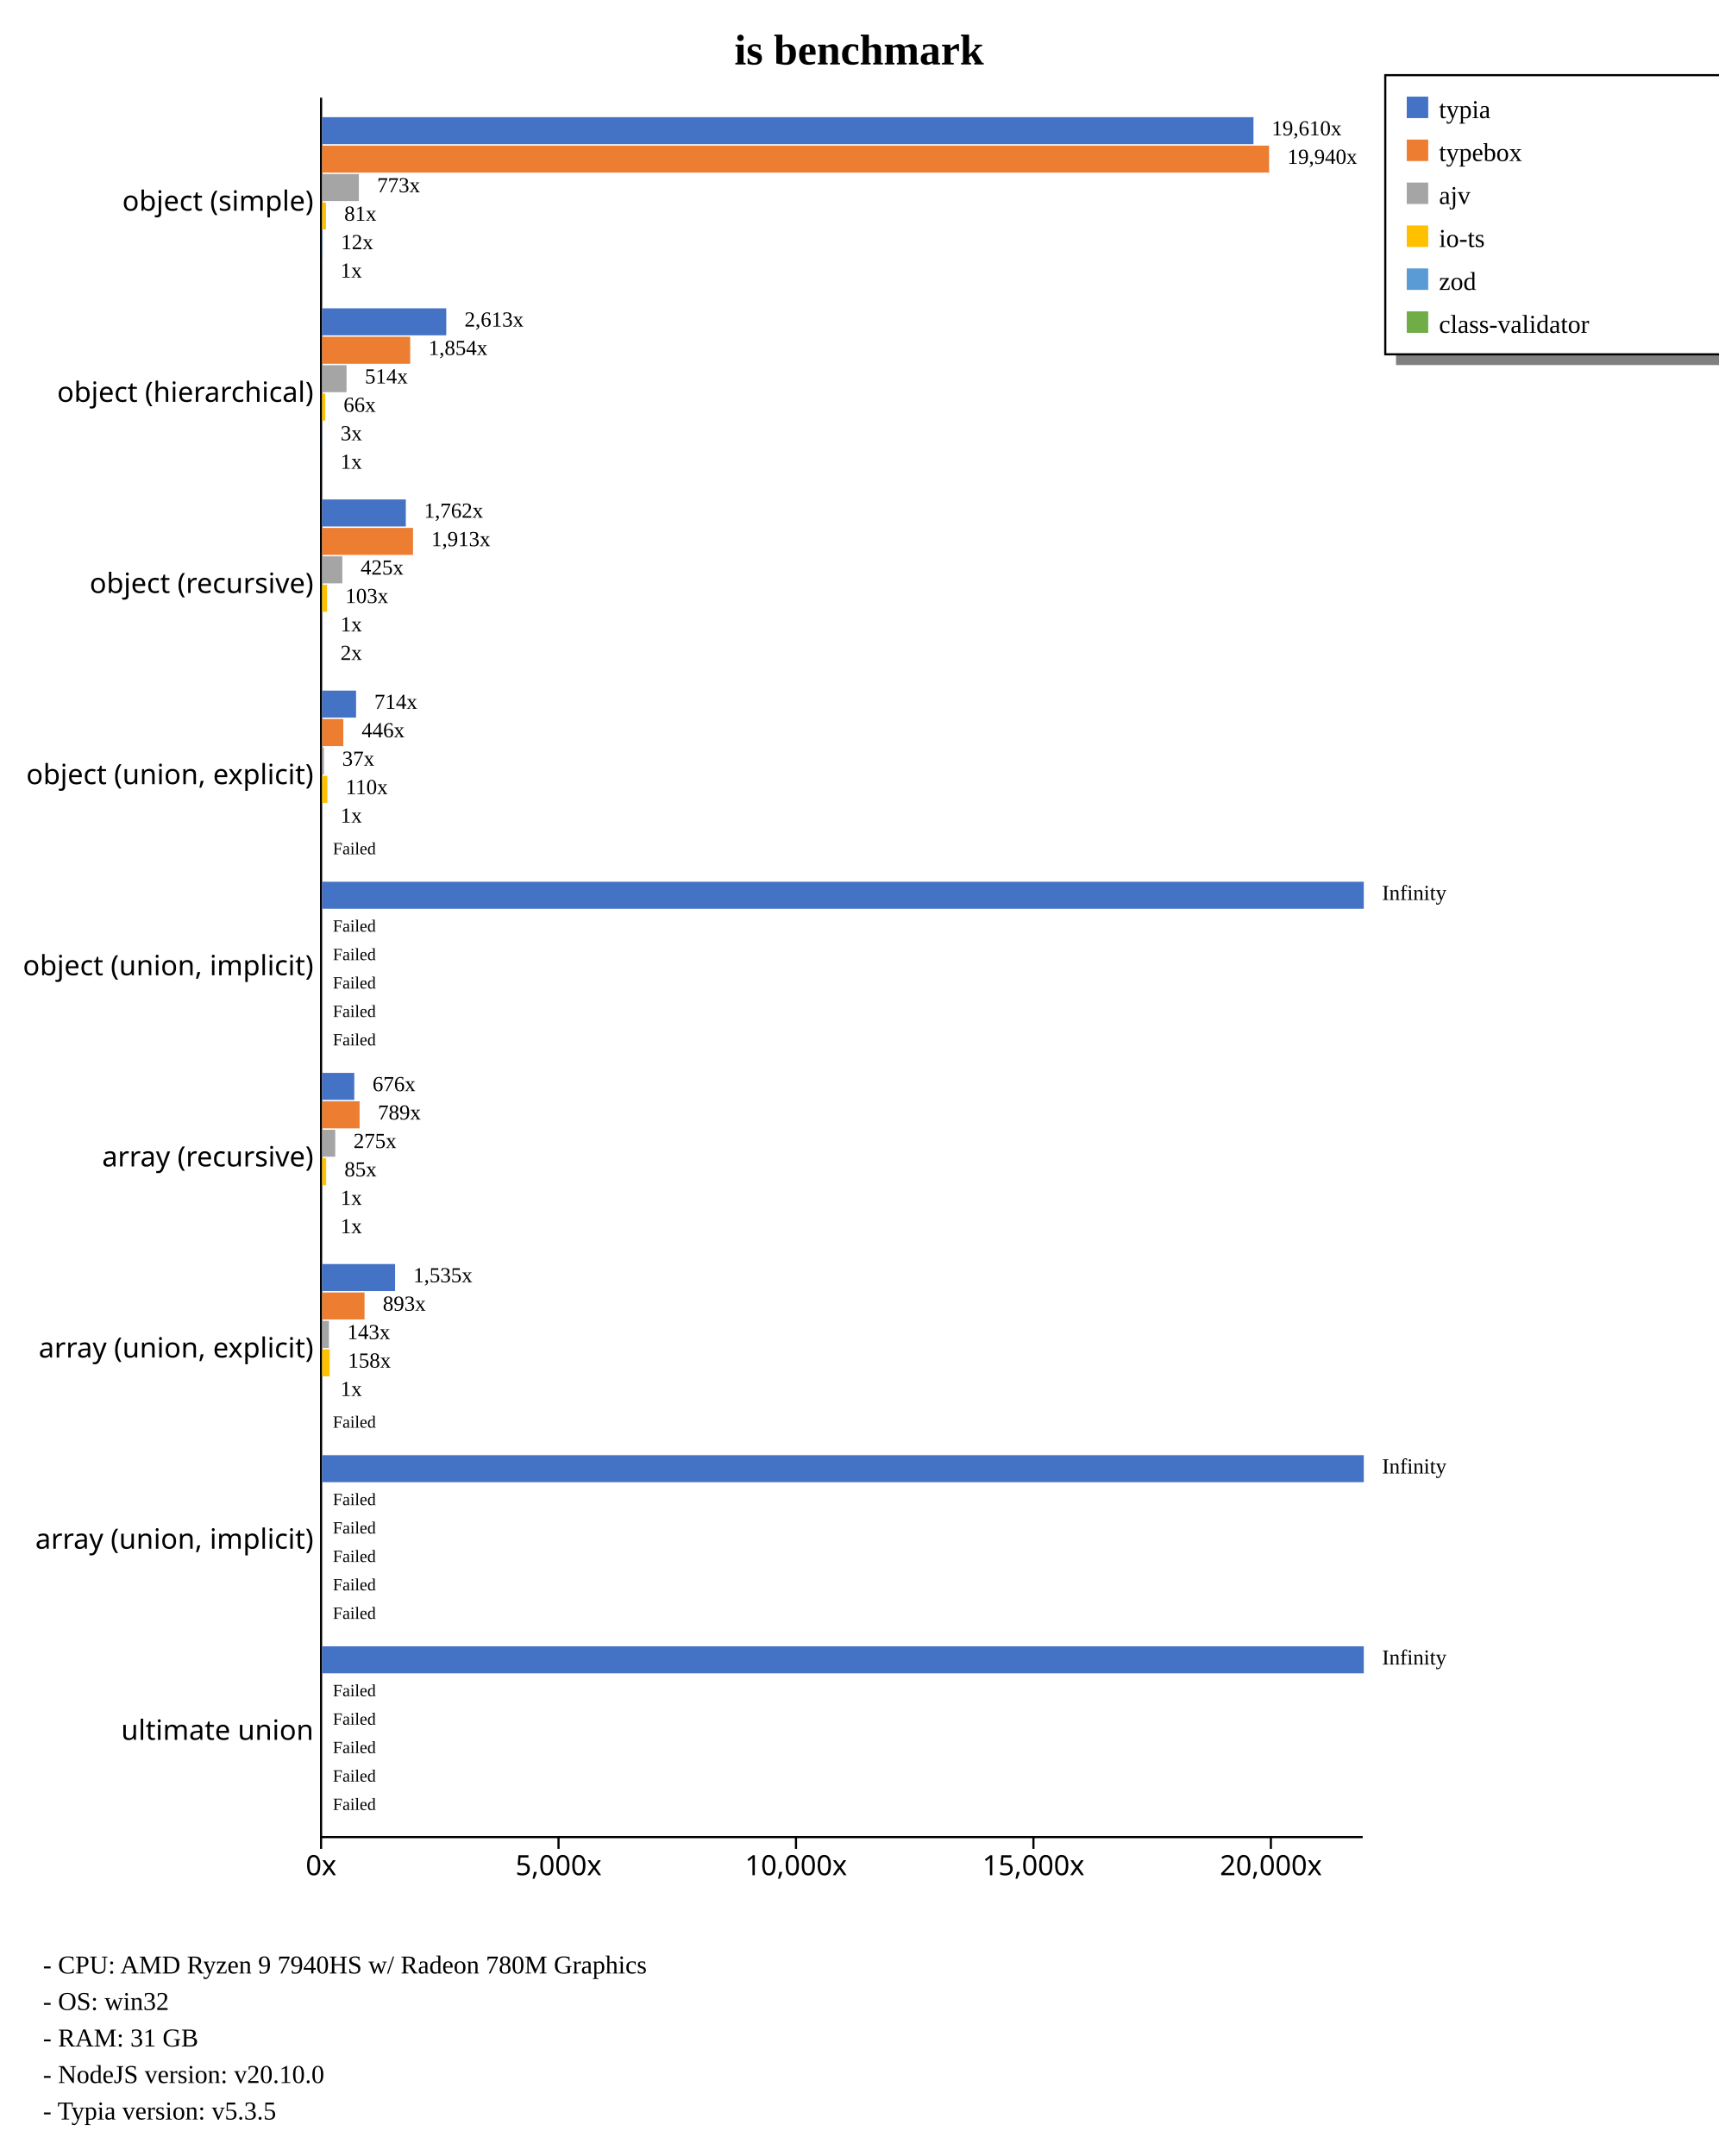
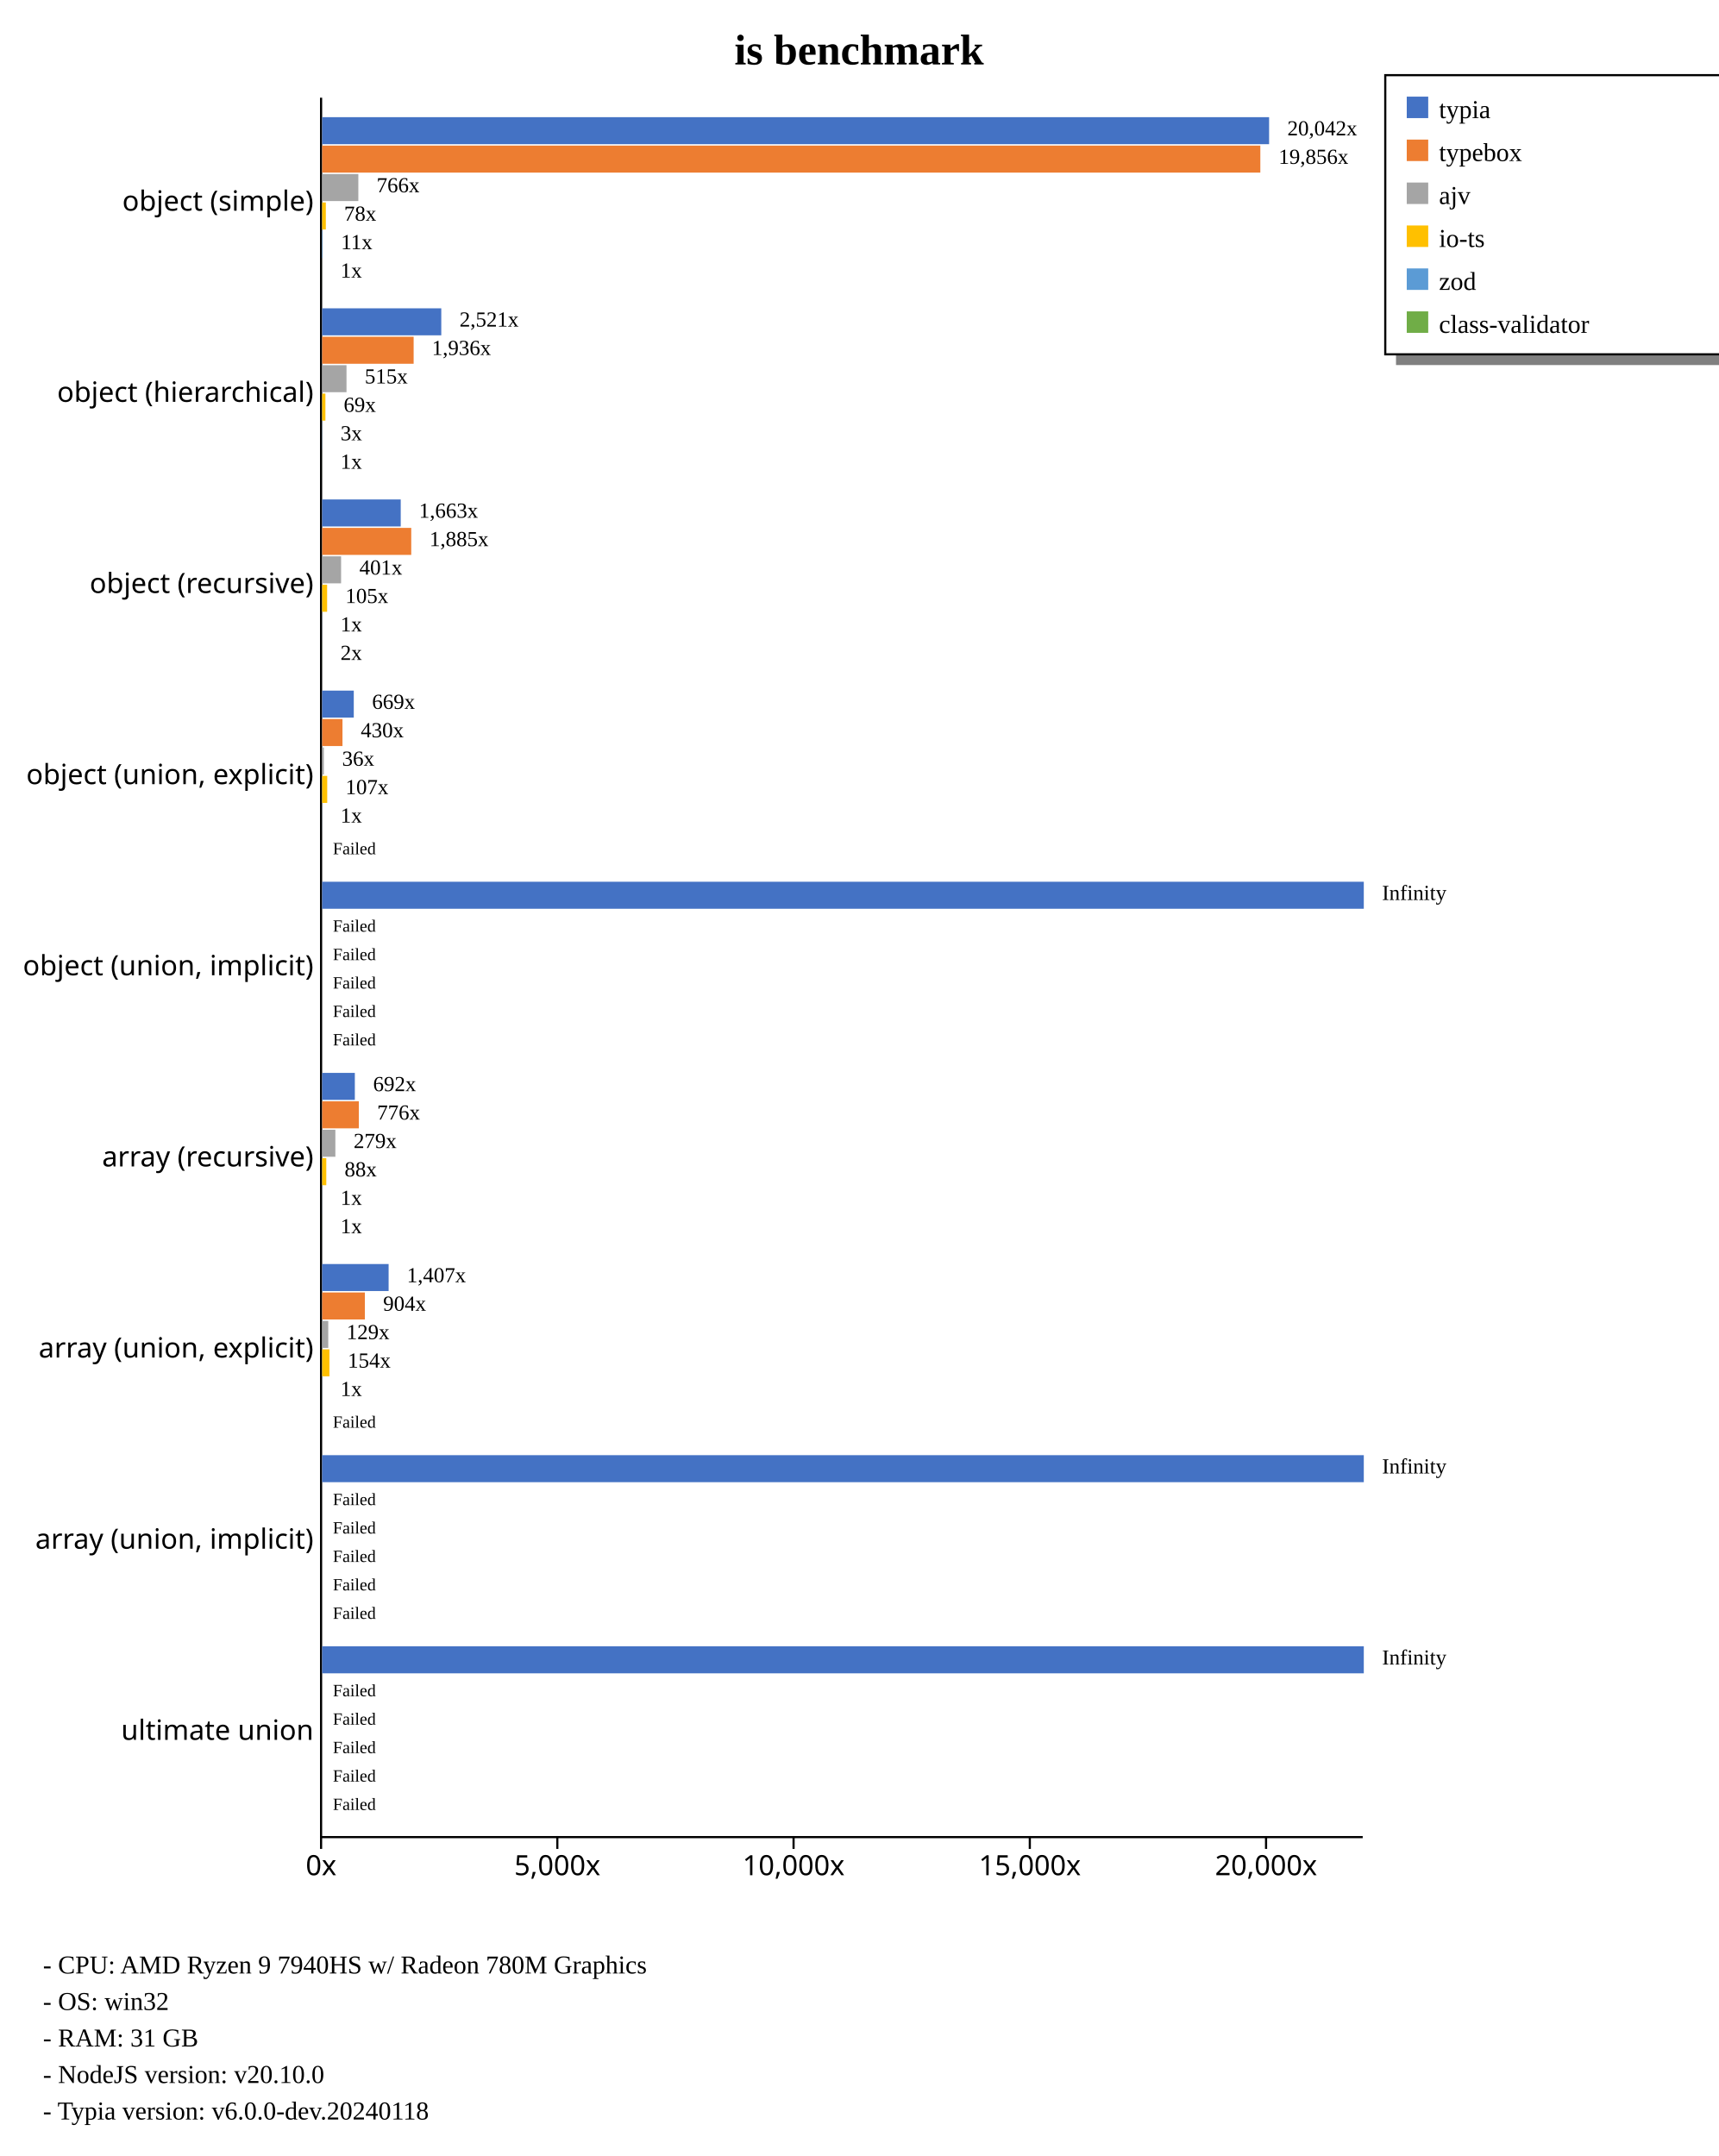
<svg xmlns="http://www.w3.org/2000/svg" width="800" height="1004" style="background-color: white;">
  <g class="y axis" transform="translate(149,45)" fill="none" font-size="10" font-family="sans-serif" text-anchor="end" style="font-size: 13px;">
    <path class="domain" stroke="currentColor" d="M0.5,0.5V810.5" />
    <g class="tick" opacity="1" transform="translate(0,48.95604)" style="font-size: 13px;">
      <line stroke="currentColor" x2="0" />
      <text fill="currentColor" x="-3" dy="0.32em">object (simple)    </text>
    </g>
    <g class="tick" opacity="1" transform="translate(0,137.967)" style="font-size: 13px;">
      <line stroke="currentColor" x2="0" />
      <text fill="currentColor" x="-3" dy="0.32em">object (hierarchical)    </text>
    </g>
    <g class="tick" opacity="1" transform="translate(0,226.978)" style="font-size: 13px;">
      <line stroke="currentColor" x2="0" />
      <text fill="currentColor" x="-3" dy="0.32em">object (recursive)    </text>
    </g>
    <g class="tick" opacity="1" transform="translate(0,315.989)" style="font-size: 13px;">
      <line stroke="currentColor" x2="0" />
      <text fill="currentColor" x="-3" dy="0.32em">object (union, explicit)    </text>
    </g>
    <g class="tick" opacity="1" transform="translate(0,405)" style="font-size: 13px;">
      <line stroke="currentColor" x2="0" />
      <text fill="currentColor" x="-3" dy="0.32em">object (union, implicit)    </text>
    </g>
    <g class="tick" opacity="1" transform="translate(0,494.011)" style="font-size: 13px;">
      <line stroke="currentColor" x2="0" />
      <text fill="currentColor" x="-3" dy="0.32em">array (recursive)    </text>
    </g>
    <g class="tick" opacity="1" transform="translate(0,583.022)" style="font-size: 13px;">
      <line stroke="currentColor" x2="0" />
      <text fill="currentColor" x="-3" dy="0.32em">array (union, explicit)    </text>
    </g>
    <g class="tick" opacity="1" transform="translate(0,672.033)" style="font-size: 13px;">
      <line stroke="currentColor" x2="0" />
      <text fill="currentColor" x="-3" dy="0.32em">array (union, implicit)    </text>
    </g>
    <g class="tick" opacity="1" transform="translate(0,761.044)" style="font-size: 13px;">
      <line stroke="currentColor" x2="0" />
      <text fill="currentColor" x="-3" dy="0.32em">ultimate union    </text>
    </g>
  </g>
  <g class="x axis" transform="translate(149,855)" fill="none" font-size="10" font-family="sans-serif" text-anchor="middle" style="font-size: 13px;">
    <path class="domain" stroke="currentColor" d="M0.5,0.5H485.5" />
    <g class="tick" opacity="1" transform="translate(0.5,0)" style="font-size: 13px;">
      <line stroke="currentColor" y2="6" />
      <text fill="currentColor" y="9" dy="0.71em">0x</text>
    </g>
-     <g class="tick" opacity="1" transform="translate(111.0604,0)" style="font-size: 13px;">
+     <g class="tick" opacity="1" transform="translate(110.4978,0)" style="font-size: 13px;">
      <line stroke="currentColor" y2="6" />
      <text fill="currentColor" y="9" dy="0.71em">5,000x</text>
    </g>
-     <g class="tick" opacity="1" transform="translate(221.6208,0)" style="font-size: 13px;">
+     <g class="tick" opacity="1" transform="translate(220.4955,0)" style="font-size: 13px;">
      <line stroke="currentColor" y2="6" />
      <text fill="currentColor" y="9" dy="0.71em">10,000x</text>
    </g>
-     <g class="tick" opacity="1" transform="translate(332.1811,0)" style="font-size: 13px;">
+     <g class="tick" opacity="1" transform="translate(330.4933,0)" style="font-size: 13px;">
      <line stroke="currentColor" y2="6" />
      <text fill="currentColor" y="9" dy="0.71em">15,000x</text>
    </g>
-     <g class="tick" opacity="1" transform="translate(442.7415,0)" style="font-size: 13px;">
+     <g class="tick" opacity="1" transform="translate(440.4911,0)" style="font-size: 13px;">
      <line stroke="currentColor" y2="6" />
      <text fill="currentColor" y="9" dy="0.71em">20,000x</text>
    </g>
  </g>
  <text transform="translate(400, 30)" style="text-anchor: middle; font-size: 20px; font-weight: bold;">is benchmark</text>
  <rect x="650" y="165" width="230" height="5" fill="gray" />
  <rect x="645" y="35" width="230" height="130" fill="none" stroke="black" />
  <rect x="655" y="45" width="10" height="10" style="fill: #4472c4;" />
  <text x="670" y="55" style="font-size: 12px;">typia</text>
  <rect x="655" y="65" width="10" height="10" style="fill: #ed7d31;" />
  <text x="670" y="75" style="font-size: 12px;">typebox</text>
  <rect x="655" y="85" width="10" height="10" style="fill: #a5a5a5;" />
  <text x="670" y="95" style="font-size: 12px;">ajv</text>
  <rect x="655" y="105" width="10" height="10" style="fill: #ffc000;" />
  <text x="670" y="115" style="font-size: 12px;">io-ts</text>
  <rect x="655" y="125" width="10" height="10" style="fill: #5b9bd5;" />
  <text x="670" y="135" style="font-size: 12px;">zod</text>
  <rect x="655" y="145" width="10" height="10" style="fill: #70ad47;" />
  <text x="670" y="155" style="font-size: 12px;">class-validator</text>
  <text x="20" y="919" style="font-size: 12px;">  - CPU: AMD Ryzen 9 7940HS w/ Radeon 780M Graphics</text>
  <text x="20" y="936" style="font-size: 12px;">  - OS: win32</text>
  <text x="20" y="953" style="font-size: 12px;">  - RAM: 31 GB</text>
  <text x="20" y="970" style="font-size: 12px;">  - NodeJS version: v20.10.0</text>
-   <text x="20" y="987" style="font-size: 12px;">  - Typia version: v5.3.5</text>
+   <text x="20" y="987" style="font-size: 12px;">  - Typia version: v6.0.0-dev.20240118</text>
  <g style="font-size: 13px;">
    <g style="font-size: 13px;">
-       <rect x="150" y="54.563" width="433.629" height="12.579" fill="#4472c4" />
-       <rect x="150" y="67.804" width="440.909" height="12.579" fill="#ed7d31" />
-       <rect x="150" y="81.046" width="17.092" height="12.579" fill="#a5a5a5" />
-       <rect x="150" y="94.287" width="1.798" height="12.579" fill="#ffc000" />
-       <rect x="150" y="107.528" width="0.267" height="12.579" fill="#5b9bd5" />
+       <rect x="150" y="54.563" width="440.909" height="12.579" fill="#4472c4" />
+       <rect x="150" y="67.804" width="436.827" height="12.579" fill="#ed7d31" />
+       <rect x="150" y="81.046" width="16.845" height="12.579" fill="#a5a5a5" />
+       <rect x="150" y="94.287" width="1.713" height="12.579" fill="#ffc000" />
+       <rect x="150" y="107.528" width="0.25" height="12.579" fill="#5b9bd5" />
      <rect x="150" y="120.77" width="0.022" height="12.579" fill="#70ad47" />
-       <text class="label" x="592.129" y="63.063" font-size="10px">19,610x</text>
-       <text class="label" x="599.409" y="76.304" font-size="10px">19,940x</text>
-       <text class="label" x="175.592" y="89.546" font-size="10px">773x</text>
-       <text class="label" x="160.298" y="102.787" font-size="10px">81x</text>
-       <text class="label" x="158.767" y="116.028" font-size="10px">12x</text>
+       <text class="label" x="599.409" y="63.063" font-size="10px">20,042x</text>
+       <text class="label" x="595.327" y="76.304" font-size="10px">19,856x</text>
+       <text class="label" x="175.345" y="89.546" font-size="10px">766x</text>
+       <text class="label" x="160.213" y="102.787" font-size="10px">78x</text>
+       <text class="label" x="158.75" y="116.028" font-size="10px">11x</text>
      <text class="label" x="158.522" y="129.27" font-size="10px">1x</text>
-       <text class="label" x="588.629" y="64.563" font-size="8px" />
-       <text class="label" x="595.909" y="77.804" font-size="8px" />
-       <text class="label" x="172.092" y="91.046" font-size="8px" />
-       <text class="label" x="156.798" y="104.287" font-size="8px" />
-       <text class="label" x="155.267" y="117.528" font-size="8px" />
+       <text class="label" x="595.909" y="64.563" font-size="8px" />
+       <text class="label" x="591.827" y="77.804" font-size="8px" />
+       <text class="label" x="171.845" y="91.046" font-size="8px" />
+       <text class="label" x="156.713" y="104.287" font-size="8px" />
+       <text class="label" x="155.25" y="117.528" font-size="8px" />
      <text class="label" x="155.022" y="130.77" font-size="8px" />
    </g>
    <g style="font-size: 13px;">
-       <rect x="150" y="143.574" width="57.783" height="12.579" fill="#4472c4" />
-       <rect x="150" y="156.815" width="40.987" height="12.579" fill="#ed7d31" />
-       <rect x="150" y="170.057" width="11.368" height="12.579" fill="#a5a5a5" />
-       <rect x="150" y="183.298" width="1.455" height="12.579" fill="#ffc000" />
-       <rect x="150" y="196.539" width="0.072" height="12.579" fill="#5b9bd5" />
+       <rect x="150" y="143.574" width="55.464" height="12.579" fill="#4472c4" />
+       <rect x="150" y="156.815" width="42.595" height="12.579" fill="#ed7d31" />
+       <rect x="150" y="170.057" width="11.334" height="12.579" fill="#a5a5a5" />
+       <rect x="150" y="183.298" width="1.511" height="12.579" fill="#ffc000" />
+       <rect x="150" y="196.539" width="0.074" height="12.579" fill="#5b9bd5" />
      <rect x="150" y="209.781" width="0.022" height="12.579" fill="#70ad47" />
-       <text class="label" x="216.283" y="152.074" font-size="10px">2,613x</text>
-       <text class="label" x="199.487" y="165.315" font-size="10px">1,854x</text>
-       <text class="label" x="169.868" y="178.557" font-size="10px">514x</text>
-       <text class="label" x="159.955" y="191.798" font-size="10px">66x</text>
-       <text class="label" x="158.572" y="205.039" font-size="10px">3x</text>
+       <text class="label" x="213.964" y="152.074" font-size="10px">2,521x</text>
+       <text class="label" x="201.095" y="165.315" font-size="10px">1,936x</text>
+       <text class="label" x="169.834" y="178.557" font-size="10px">515x</text>
+       <text class="label" x="160.011" y="191.798" font-size="10px">69x</text>
+       <text class="label" x="158.574" y="205.039" font-size="10px">3x</text>
      <text class="label" x="158.522" y="218.281" font-size="10px">1x</text>
-       <text class="label" x="212.783" y="153.574" font-size="8px" />
-       <text class="label" x="195.987" y="166.815" font-size="8px" />
-       <text class="label" x="166.368" y="180.057" font-size="8px" />
-       <text class="label" x="156.455" y="193.298" font-size="8px" />
-       <text class="label" x="155.072" y="206.539" font-size="8px" />
+       <text class="label" x="210.464" y="153.574" font-size="8px" />
+       <text class="label" x="197.595" y="166.815" font-size="8px" />
+       <text class="label" x="166.334" y="180.057" font-size="8px" />
+       <text class="label" x="156.511" y="193.298" font-size="8px" />
+       <text class="label" x="155.074" y="206.539" font-size="8px" />
      <text class="label" x="155.022" y="219.781" font-size="8px" />
    </g>
    <g style="font-size: 13px;">
-       <rect x="150" y="232.585" width="38.956" height="12.579" fill="#4472c4" />
-       <rect x="150" y="245.826" width="42.307" height="12.579" fill="#ed7d31" />
-       <rect x="150" y="259.068" width="9.396" height="12.579" fill="#a5a5a5" />
-       <rect x="150" y="272.309" width="2.286" height="12.579" fill="#ffc000" />
+       <rect x="150" y="232.585" width="36.582" height="12.579" fill="#4472c4" />
+       <rect x="150" y="245.826" width="41.478" height="12.579" fill="#ed7d31" />
+       <rect x="150" y="259.068" width="8.817" height="12.579" fill="#a5a5a5" />
+       <rect x="150" y="272.309" width="2.308" height="12.579" fill="#ffc000" />
      <rect x="150" y="285.55" width="0.022" height="12.579" fill="#5b9bd5" />
-       <rect x="150" y="298.792" width="0.036" height="12.579" fill="#70ad47" />
-       <text class="label" x="197.456" y="241.085" font-size="10px">1,762x</text>
-       <text class="label" x="200.807" y="254.326" font-size="10px">1,913x</text>
-       <text class="label" x="167.896" y="267.568" font-size="10px">425x</text>
-       <text class="label" x="160.786" y="280.809" font-size="10px">103x</text>
+       <rect x="150" y="298.792" width="0.033" height="12.579" fill="#70ad47" />
+       <text class="label" x="195.082" y="241.085" font-size="10px">1,663x</text>
+       <text class="label" x="199.978" y="254.326" font-size="10px">1,885x</text>
+       <text class="label" x="167.317" y="267.568" font-size="10px">401x</text>
+       <text class="label" x="160.808" y="280.809" font-size="10px">105x</text>
      <text class="label" x="158.522" y="294.05" font-size="10px">1x</text>
-       <text class="label" x="158.536" y="307.292" font-size="10px">2x</text>
-       <text class="label" x="193.956" y="242.585" font-size="8px" />
-       <text class="label" x="197.307" y="255.826" font-size="8px" />
-       <text class="label" x="164.396" y="269.068" font-size="8px" />
-       <text class="label" x="157.286" y="282.309" font-size="8px" />
+       <text class="label" x="158.533" y="307.292" font-size="10px">2x</text>
+       <text class="label" x="191.582" y="242.585" font-size="8px" />
+       <text class="label" x="196.478" y="255.826" font-size="8px" />
+       <text class="label" x="163.817" y="269.068" font-size="8px" />
+       <text class="label" x="157.308" y="282.309" font-size="8px" />
      <text class="label" x="155.022" y="295.55" font-size="8px" />
-       <text class="label" x="155.036" y="308.792" font-size="8px" />
-     </g>
-     <g style="font-size: 13px;">
-       <rect x="150" y="321.596" width="15.79" height="12.579" fill="#4472c4" />
-       <rect x="150" y="334.837" width="9.855" height="12.579" fill="#ed7d31" />
-       <rect x="150" y="348.079" width="0.825" height="12.579" fill="#a5a5a5" />
-       <rect x="150" y="361.32" width="2.427" height="12.579" fill="#ffc000" />
+       <text class="label" x="155.033" y="308.792" font-size="8px" />
+     </g>
+     <g style="font-size: 13px;">
+       <rect x="150" y="321.596" width="14.722" height="12.579" fill="#4472c4" />
+       <rect x="150" y="334.837" width="9.466" height="12.579" fill="#ed7d31" />
+       <rect x="150" y="348.079" width="0.785" height="12.579" fill="#a5a5a5" />
+       <rect x="150" y="361.32" width="2.359" height="12.579" fill="#ffc000" />
      <rect x="150" y="374.561" width="0.022" height="12.579" fill="#5b9bd5" />
      <rect x="150" y="387.803" width="0" height="12.579" fill="#70ad47" />
-       <text class="label" x="174.29" y="330.096" font-size="10px">714x</text>
-       <text class="label" x="168.355" y="343.337" font-size="10px">446x</text>
-       <text class="label" x="159.325" y="356.579" font-size="10px">37x</text>
-       <text class="label" x="160.927" y="369.82" font-size="10px">110x</text>
+       <text class="label" x="173.222" y="330.096" font-size="10px">669x</text>
+       <text class="label" x="167.966" y="343.337" font-size="10px">430x</text>
+       <text class="label" x="159.285" y="356.579" font-size="10px">36x</text>
+       <text class="label" x="160.859" y="369.82" font-size="10px">107x</text>
      <text class="label" x="158.522" y="383.061" font-size="10px">1x</text>
      <text class="label" x="158.5" y="396.303" font-size="10px" />
-       <text class="label" x="170.79" y="331.596" font-size="8px" />
-       <text class="label" x="164.855" y="344.837" font-size="8px" />
-       <text class="label" x="155.825" y="358.079" font-size="8px" />
-       <text class="label" x="157.427" y="371.32" font-size="8px" />
+       <text class="label" x="169.722" y="331.596" font-size="8px" />
+       <text class="label" x="164.466" y="344.837" font-size="8px" />
+       <text class="label" x="155.785" y="358.079" font-size="8px" />
+       <text class="label" x="157.359" y="371.32" font-size="8px" />
      <text class="label" x="155.022" y="384.561" font-size="8px" />
      <text class="label" x="155" y="397.803" font-size="8px">Failed</text>
    </g>
    <g style="font-size: 13px;">
      <rect x="150" y="410.607" width="485" height="12.579" fill="#4472c4" />
      <rect x="150" y="423.848" width="0" height="12.579" fill="#ed7d31" />
      <rect x="150" y="437.09" width="0" height="12.579" fill="#a5a5a5" />
      <rect x="150" y="450.331" width="0" height="12.579" fill="#ffc000" />
      <rect x="150" y="463.572" width="0" height="12.579" fill="#5b9bd5" />
      <rect x="150" y="476.814" width="0" height="12.579" fill="#70ad47" />
      <text class="label" x="643.5" y="419.107" font-size="10px">Infinity</text>
      <text class="label" x="158.5" y="432.348" font-size="10px" />
      <text class="label" x="158.5" y="445.59" font-size="10px" />
      <text class="label" x="158.5" y="458.831" font-size="10px" />
      <text class="label" x="158.5" y="472.072" font-size="10px" />
      <text class="label" x="158.5" y="485.314" font-size="10px" />
      <text class="label" x="640" y="420.607" font-size="8px" />
      <text class="label" x="155" y="433.848" font-size="8px">Failed</text>
      <text class="label" x="155" y="447.09" font-size="8px">Failed</text>
      <text class="label" x="155" y="460.331" font-size="8px">Failed</text>
      <text class="label" x="155" y="473.572" font-size="8px">Failed</text>
      <text class="label" x="155" y="486.814" font-size="8px">Failed</text>
    </g>
    <g style="font-size: 13px;">
-       <rect x="150" y="499.618" width="14.953" height="12.579" fill="#4472c4" />
-       <rect x="150" y="512.859" width="17.436" height="12.579" fill="#ed7d31" />
-       <rect x="150" y="526.101" width="6.091" height="12.579" fill="#a5a5a5" />
-       <rect x="150" y="539.342" width="1.87" height="12.579" fill="#ffc000" />
-       <rect x="150" y="552.583" width="0.023" height="12.579" fill="#5b9bd5" />
-       <rect x="150" y="565.825" width="0.022" height="12.579" fill="#70ad47" />
-       <text class="label" x="173.453" y="508.118" font-size="10px">676x</text>
-       <text class="label" x="175.936" y="521.359" font-size="10px">789x</text>
-       <text class="label" x="164.591" y="534.601" font-size="10px">275x</text>
-       <text class="label" x="160.37" y="547.842" font-size="10px">85x</text>
-       <text class="label" x="158.523" y="561.083" font-size="10px">1x</text>
-       <text class="label" x="158.522" y="574.325" font-size="10px">1x</text>
-       <text class="label" x="169.953" y="509.618" font-size="8px" />
-       <text class="label" x="172.436" y="522.859" font-size="8px" />
-       <text class="label" x="161.091" y="536.101" font-size="8px" />
-       <text class="label" x="156.87" y="549.342" font-size="8px" />
-       <text class="label" x="155.023" y="562.583" font-size="8px" />
-       <text class="label" x="155.022" y="575.825" font-size="8px" />
-     </g>
-     <g style="font-size: 13px;">
-       <rect x="150" y="588.629" width="33.949" height="12.579" fill="#4472c4" />
-       <rect x="150" y="601.87" width="19.735" height="12.579" fill="#ed7d31" />
-       <rect x="150" y="615.112" width="3.158" height="12.579" fill="#a5a5a5" />
-       <rect x="150" y="628.353" width="3.494" height="12.579" fill="#ffc000" />
+       <rect x="150" y="499.618" width="15.218" height="12.579" fill="#4472c4" />
+       <rect x="150" y="512.859" width="17.082" height="12.579" fill="#ed7d31" />
+       <rect x="150" y="526.101" width="6.148" height="12.579" fill="#a5a5a5" />
+       <rect x="150" y="539.342" width="1.925" height="12.579" fill="#ffc000" />
+       <rect x="150" y="552.583" width="0.022" height="12.579" fill="#5b9bd5" />
+       <rect x="150" y="565.825" width="0.023" height="12.579" fill="#70ad47" />
+       <text class="label" x="173.718" y="508.118" font-size="10px">692x</text>
+       <text class="label" x="175.582" y="521.359" font-size="10px">776x</text>
+       <text class="label" x="164.648" y="534.601" font-size="10px">279x</text>
+       <text class="label" x="160.425" y="547.842" font-size="10px">88x</text>
+       <text class="label" x="158.522" y="561.083" font-size="10px">1x</text>
+       <text class="label" x="158.523" y="574.325" font-size="10px">1x</text>
+       <text class="label" x="170.218" y="509.618" font-size="8px" />
+       <text class="label" x="172.082" y="522.859" font-size="8px" />
+       <text class="label" x="161.148" y="536.101" font-size="8px" />
+       <text class="label" x="156.925" y="549.342" font-size="8px" />
+       <text class="label" x="155.022" y="562.583" font-size="8px" />
+       <text class="label" x="155.023" y="575.825" font-size="8px" />
+     </g>
+     <g style="font-size: 13px;">
+       <rect x="150" y="588.629" width="30.944" height="12.579" fill="#4472c4" />
+       <rect x="150" y="601.87" width="19.891" height="12.579" fill="#ed7d31" />
+       <rect x="150" y="615.112" width="2.839" height="12.579" fill="#a5a5a5" />
+       <rect x="150" y="628.353" width="3.388" height="12.579" fill="#ffc000" />
      <rect x="150" y="641.594" width="0.022" height="12.579" fill="#5b9bd5" />
      <rect x="150" y="654.836" width="0" height="12.579" fill="#70ad47" />
-       <text class="label" x="192.449" y="597.129" font-size="10px">1,535x</text>
-       <text class="label" x="178.235" y="610.37" font-size="10px">893x</text>
-       <text class="label" x="161.658" y="623.612" font-size="10px">143x</text>
-       <text class="label" x="161.994" y="636.853" font-size="10px">158x</text>
+       <text class="label" x="189.444" y="597.129" font-size="10px">1,407x</text>
+       <text class="label" x="178.391" y="610.37" font-size="10px">904x</text>
+       <text class="label" x="161.339" y="623.612" font-size="10px">129x</text>
+       <text class="label" x="161.888" y="636.853" font-size="10px">154x</text>
      <text class="label" x="158.522" y="650.094" font-size="10px">1x</text>
      <text class="label" x="158.5" y="663.336" font-size="10px" />
-       <text class="label" x="188.949" y="598.629" font-size="8px" />
-       <text class="label" x="174.735" y="611.87" font-size="8px" />
-       <text class="label" x="158.158" y="625.112" font-size="8px" />
-       <text class="label" x="158.494" y="638.353" font-size="8px" />
+       <text class="label" x="185.944" y="598.629" font-size="8px" />
+       <text class="label" x="174.891" y="611.87" font-size="8px" />
+       <text class="label" x="157.839" y="625.112" font-size="8px" />
+       <text class="label" x="158.388" y="638.353" font-size="8px" />
      <text class="label" x="155.022" y="651.594" font-size="8px" />
      <text class="label" x="155" y="664.836" font-size="8px">Failed</text>
    </g>
    <g style="font-size: 13px;">
      <rect x="150" y="677.64" width="485" height="12.579" fill="#4472c4" />
      <rect x="150" y="690.881" width="0" height="12.579" fill="#ed7d31" />
      <rect x="150" y="704.123" width="0" height="12.579" fill="#a5a5a5" />
      <rect x="150" y="717.364" width="0" height="12.579" fill="#ffc000" />
      <rect x="150" y="730.605" width="0" height="12.579" fill="#5b9bd5" />
      <rect x="150" y="743.847" width="0" height="12.579" fill="#70ad47" />
      <text class="label" x="643.5" y="686.14" font-size="10px">Infinity</text>
      <text class="label" x="158.5" y="699.381" font-size="10px" />
      <text class="label" x="158.5" y="712.623" font-size="10px" />
      <text class="label" x="158.5" y="725.864" font-size="10px" />
      <text class="label" x="158.5" y="739.105" font-size="10px" />
      <text class="label" x="158.5" y="752.347" font-size="10px" />
      <text class="label" x="640" y="687.64" font-size="8px" />
      <text class="label" x="155" y="700.881" font-size="8px">Failed</text>
      <text class="label" x="155" y="714.123" font-size="8px">Failed</text>
      <text class="label" x="155" y="727.364" font-size="8px">Failed</text>
      <text class="label" x="155" y="740.605" font-size="8px">Failed</text>
      <text class="label" x="155" y="753.847" font-size="8px">Failed</text>
    </g>
    <g style="font-size: 13px;">
      <rect x="150" y="766.651" width="485" height="12.579" fill="#4472c4" />
      <rect x="150" y="779.892" width="0" height="12.579" fill="#ed7d31" />
      <rect x="150" y="793.134" width="0" height="12.579" fill="#a5a5a5" />
      <rect x="150" y="806.375" width="0" height="12.579" fill="#ffc000" />
      <rect x="150" y="819.616" width="0" height="12.579" fill="#5b9bd5" />
      <rect x="150" y="832.858" width="0" height="12.579" fill="#70ad47" />
      <text class="label" x="643.5" y="775.151" font-size="10px">Infinity</text>
      <text class="label" x="158.5" y="788.392" font-size="10px" />
      <text class="label" x="158.5" y="801.634" font-size="10px" />
      <text class="label" x="158.5" y="814.875" font-size="10px" />
      <text class="label" x="158.5" y="828.116" font-size="10px" />
      <text class="label" x="158.5" y="841.358" font-size="10px" />
      <text class="label" x="640" y="776.651" font-size="8px" />
      <text class="label" x="155" y="789.892" font-size="8px">Failed</text>
      <text class="label" x="155" y="803.134" font-size="8px">Failed</text>
      <text class="label" x="155" y="816.375" font-size="8px">Failed</text>
      <text class="label" x="155" y="829.616" font-size="8px">Failed</text>
      <text class="label" x="155" y="842.858" font-size="8px">Failed</text>
    </g>
  </g>
</svg>
